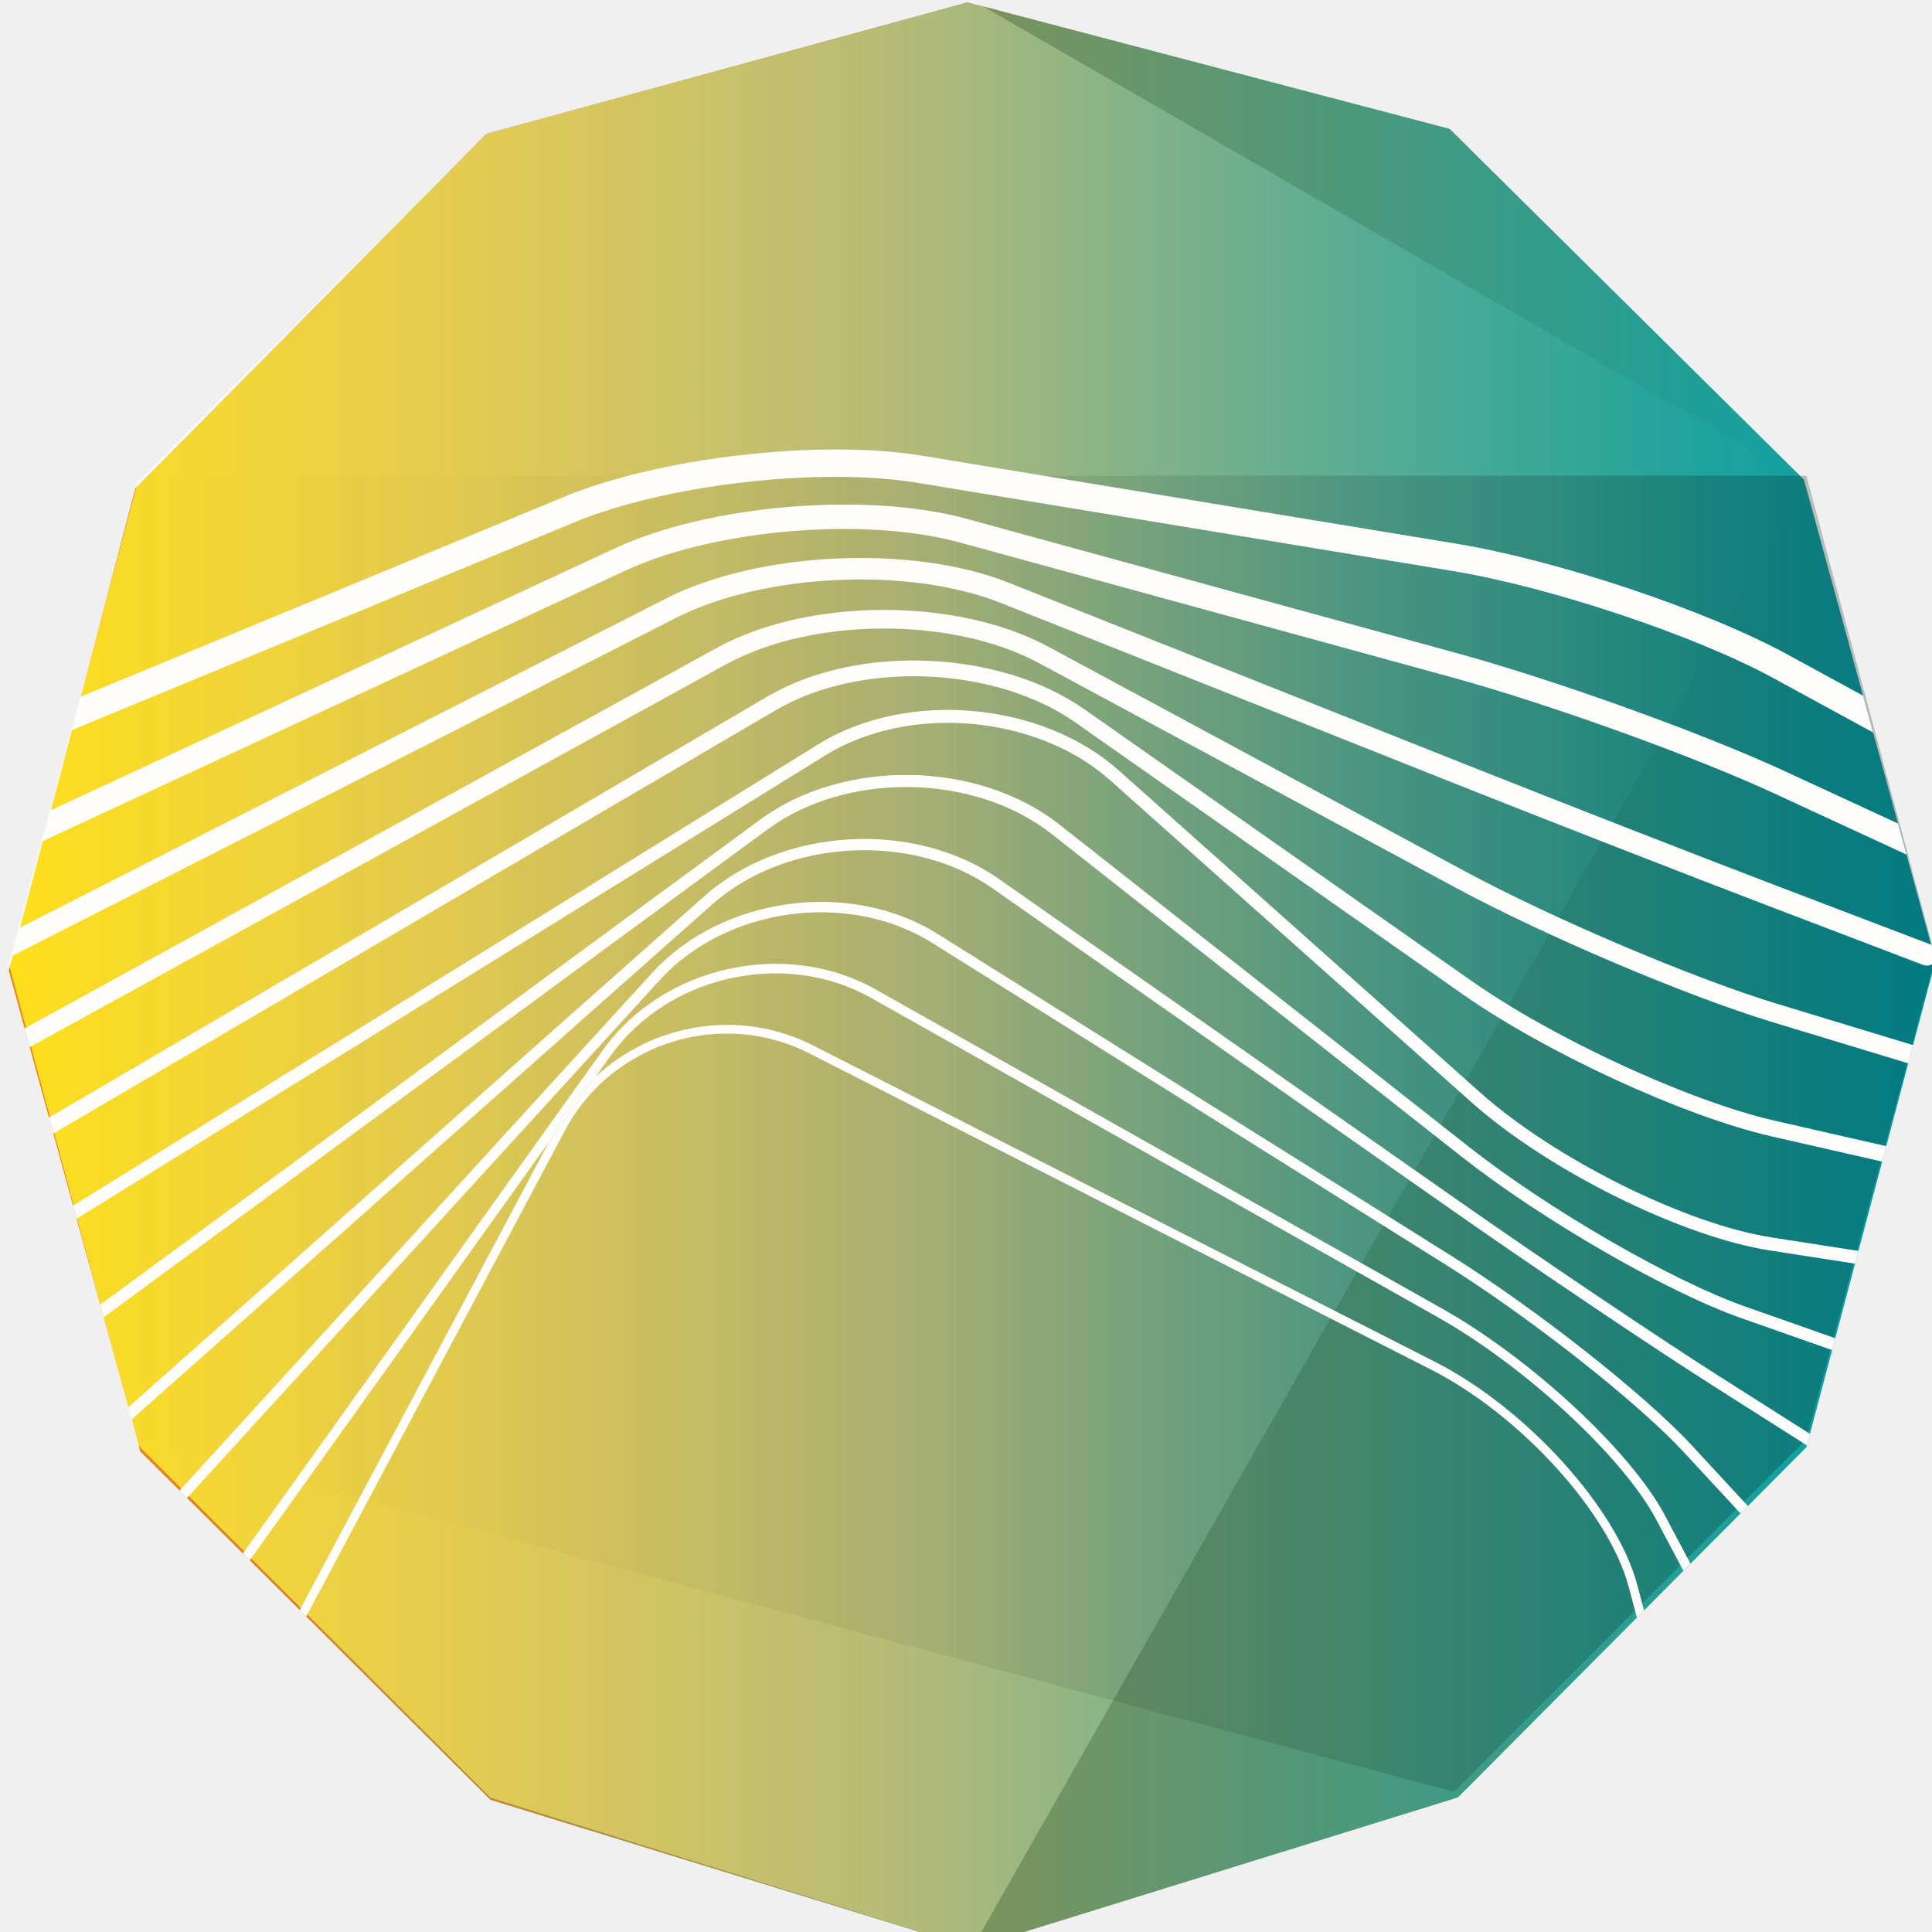
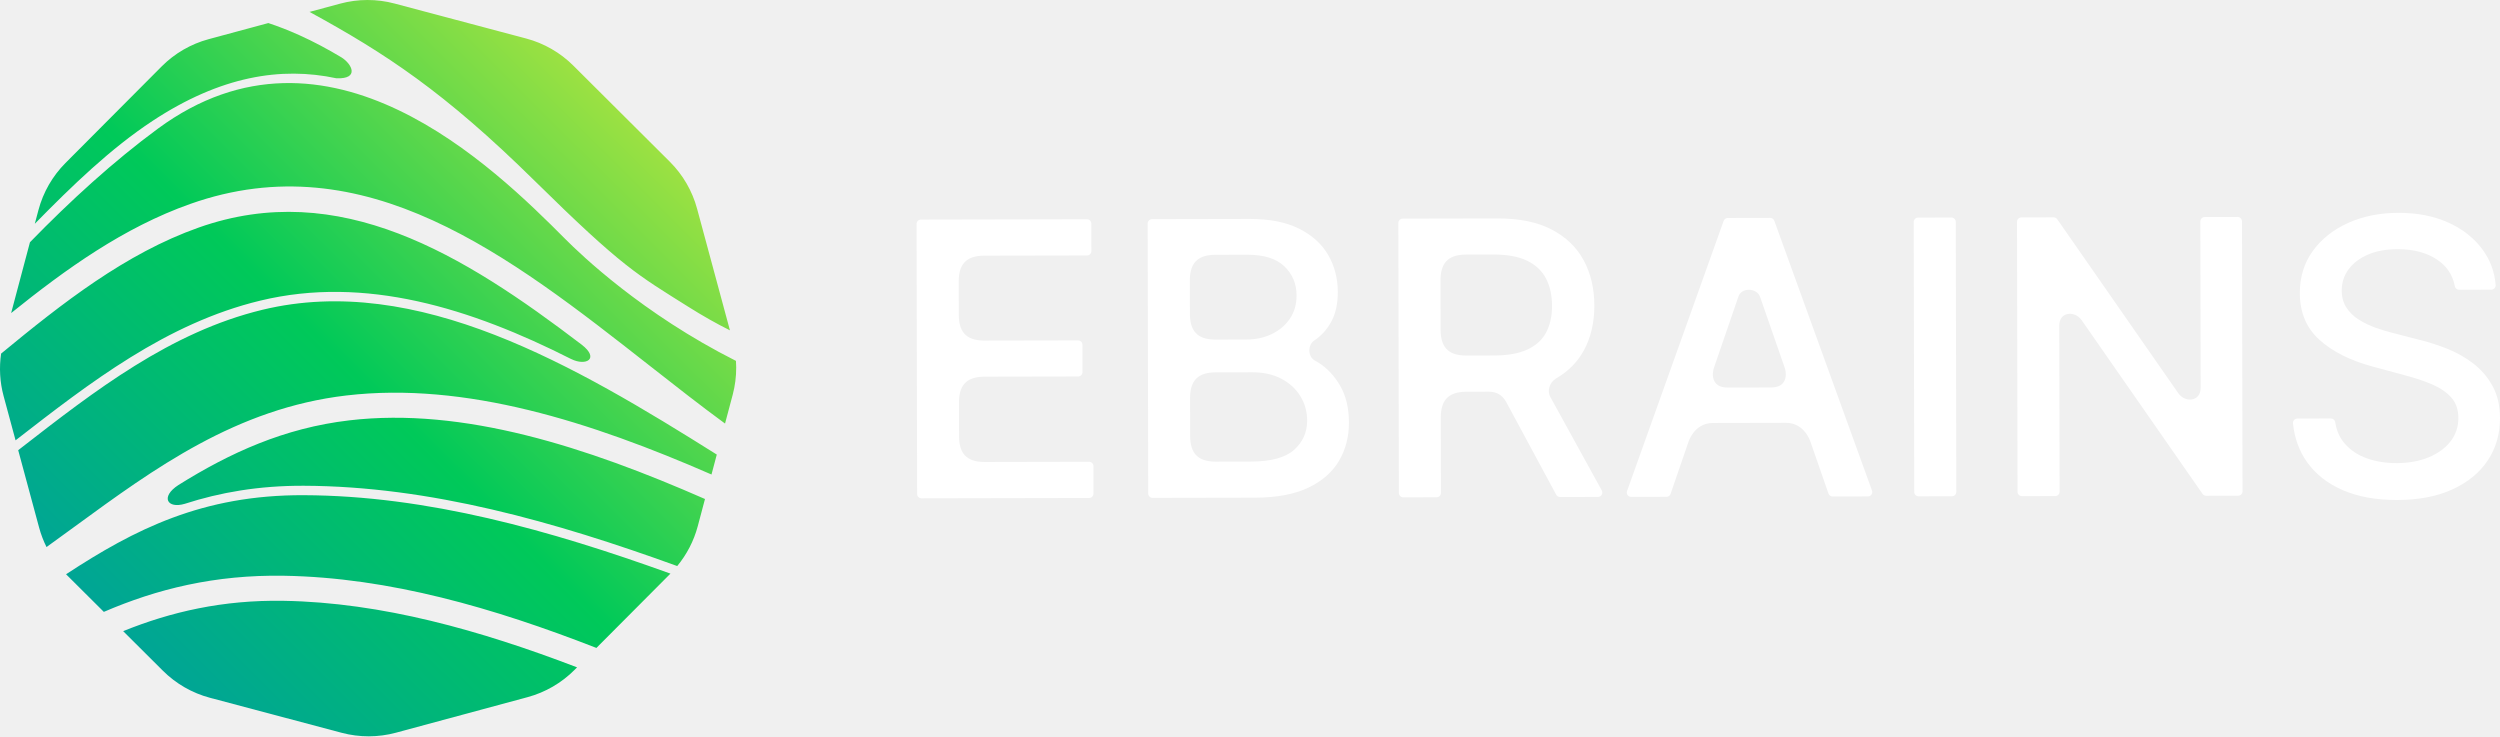
- <svg xmlns="http://www.w3.org/2000/svg" width="60" height="60" viewBox="0 0 221 221" aria-labelledby="box" role="presentation" preserveAspectRatio="xMinYMid meet" version="1.1" id="svg2229" fill="none">
-   <g clip-path="url(#clip0)" id="g2199">
-     <path d="M206.633 165.546L221.398 109.894L206.356 54.87L165.821 14.738L110.648 0.25L55.626 15.292L15.491 55.83L1.002 111.002L16.045 166.026L56.098 205.882L111.2 222.849L166.779 205.606" id="path2163" fill="url(#paint0_linear)" />
-     <g style="mix-blend-mode:overlay" id="g2167" opacity="0.75">
-       <path d="M56.102 205.633L15.768 165.296L1.002 110.197L15.768 55.097L55.626 15.292L111.199 0L206.634 55.099L111.2 222.849L56.102 205.633Z" id="path2165" fill="url(#paint1_linear)" />
+ <svg xmlns="http://www.w3.org/2000/svg" version="1.1" x="0px" y="0px" viewBox="0 0 1500.061 441.81" xml:space="preserve" id="svg42" width="1500.061" height="441.81">
+   <defs id="defs46" />
+   <style type="text/css" id="style2">
+ 	.st0{fill:#FFFFFF;}
+ 	.st1{fill:url(#SVGID_1_);}
+ 	.st2{display:none;}
+ 	.st3{display:inline;fill:#CCCCCC;}
+ </style>
+   <g id="Logo" transform="translate(-167.3492,-168.1149)">
+     <g id="g21">
+       <path class="st0" d="m 820.81,445.19 -62.9,0.13 c -11.15,-0.08 -15.09,-5.71 -15.11,-15.54 l -0.04,-20.05 c -0.02,-9.88 3.92,-15.53 15.2,-15.61 l 56.29,-0.11 c 1.45,0 2.62,-1.18 2.62,-2.63 l -0.03,-16.4 c 0,-1.45 -1.18,-2.62 -2.63,-2.62 l -56.72,0.11 c -10.94,-0.17 -14.82,-5.79 -14.84,-15.53 l -0.04,-19.81 c -0.02,-9.92 3.96,-15.59 15.36,-15.61 l 61.61,-0.12 c 1.45,0 2.62,-1.18 2.62,-2.63 l -0.03,-16.48 c 0,-1.45 -1.18,-2.62 -2.63,-2.62 l -99.6,0.2 c -1.45,0 -2.62,1.18 -2.62,2.63 l 0.32,161.99 c 0,1.45 1.18,2.62 2.63,2.62 l 100.58,-0.2 c 1.45,0 2.62,-1.18 2.62,-2.63 l -0.03,-16.48 c 0,-1.44 -1.18,-2.61 -2.63,-2.61 z" id="path7" />
+       <path class="st0" d="m 958.26,385.59 c -0.73,-0.45 -1.47,-0.87 -2.21,-1.27 0,0 0,-0.01 0,-0.01 -4.4,-2.75 -3.73,-9.71 -0.02,-11.95 4.27,-2.87 7.67,-6.68 10.23,-11.45 2.55,-4.77 3.82,-10.64 3.8,-17.6 -0.02,-8.27 -1.97,-15.72 -5.84,-22.32 -3.88,-6.61 -9.71,-11.85 -17.51,-15.72 -7.79,-3.88 -17.62,-5.8 -29.49,-5.78 l -58.62,0.12 c -1.45,0 -2.62,1.18 -2.62,2.63 l 0.32,161.99 c 0,1.45 1.18,2.62 2.63,2.62 l 61.48,-0.12 c 12.96,-0.03 23.6,-2.02 31.92,-5.98 8.32,-3.96 14.47,-9.34 18.46,-16.12 3.99,-6.79 5.97,-14.45 5.96,-23 -0.02,-8.65 -1.77,-16 -5.27,-22.04 -3.5,-6.06 -7.91,-10.71 -13.22,-14 z m -76.98,-49.57 c 0.14,-9.44 4.08,-14.86 14.92,-15.02 l 19.51,-0.04 c 10.02,-0.02 17.45,2.31 22.31,6.98 4.85,4.67 7.29,10.47 7.3,17.38 0.01,5.39 -1.33,10.06 -4.01,14.01 -2.69,3.95 -6.3,7.02 -10.84,9.21 -4.54,2.19 -9.64,3.29 -15.3,3.3 l -18.72,0.04 c -10.95,-0.07 -14.94,-5.49 -15.12,-14.97 z M 943.87,438 c -5.22,4.69 -13.87,7.05 -25.95,7.07 l -21.36,0.04 c -10.93,-0.08 -14.92,-5.5 -15.09,-14.97 l -0.05,-23.58 c 0.14,-9.4 4.05,-14.82 14.81,-15.02 l 22.48,-0.04 c 6.75,-0.01 12.59,1.28 17.52,3.88 4.93,2.6 8.73,6.11 11.41,10.51 2.68,4.4 4.02,9.25 4.03,14.53 0.02,7.04 -2.58,12.89 -7.8,17.58 z" id="path9" />
+       <path class="st0" d="m 1097.5,406.14 c -1.68,-3.06 -0.87,-8.11 3.42,-10.88 0,0 -0.02,0 -0.03,0 7.32,-4.2 12.91,-9.78 16.75,-16.77 4.26,-7.77 6.38,-16.77 6.36,-27 -0.02,-10.29 -2.16,-19.36 -6.42,-27.22 -4.26,-7.86 -10.68,-14.01 -19.27,-18.46 -8.58,-4.45 -19.35,-6.66 -32.31,-6.63 l -56.99,0.11 c -1.45,0 -2.62,1.18 -2.62,2.63 l 0.32,161.99 c 0,1.45 1.18,2.62 2.63,2.62 l 19.99,-0.04 c 1.45,0 2.62,-1.18 2.62,-2.63 l -0.09,-45.22 c 0.02,-9.79 3.98,-15.4 15.21,-15.47 l 13.75,-0.03 c 4.67,0.08 7.8,2.01 10.11,5.86 l 30.18,55.96 c 0.46,0.85 1.35,1.38 2.31,1.38 l 22.75,-0.05 c 1.99,0 3.25,-2.14 2.29,-3.89 z m -13.75,-28.27 c -5.14,2.35 -11.79,3.54 -19.96,3.55 l -16.74,0.03 c -11.26,-0.02 -15.24,-5.61 -15.3,-15.41 l -0.06,-29.57 c -0.02,-9.92 3.96,-15.59 15.36,-15.61 l 16.3,-0.03 c 8.33,-0.02 15.07,1.21 20.22,3.68 5.15,2.47 8.94,6.01 11.37,10.63 2.43,4.62 3.65,10.09 3.67,16.41 0.01,6.26 -1.18,11.63 -3.56,16.09 -2.4,4.47 -6.16,7.88 -11.3,10.23 z" id="path11" />
+       <path class="st0" d="m 1231.98,300.59 c -0.38,-1.04 -1.36,-1.73 -2.47,-1.73 l -25.47,0.05 c -1.11,0 -2.09,0.7 -2.46,1.74 l -57.97,162.11 c -0.61,1.71 0.66,3.51 2.47,3.5 l 21.19,-0.04 c 1.12,0 2.11,-0.71 2.47,-1.77 l 10.72,-31.16 c 1.44,-4.2 5.68,-11.36 14.74,-11.38 l 43.68,-0.09 c 8.81,-0.02 13.08,6.74 14.65,10.97 l 10.94,31.47 c 0.37,1.06 1.36,1.76 2.48,1.76 l 21.19,-0.04 c 1.82,0 3.08,-1.81 2.46,-3.51 z m -1.96,100.02 -26.02,0.05 c -9.97,0.02 -9.48,-8.28 -8.24,-11.88 l 14.59,-42.43 c 1.64,-5.95 11.14,-5.68 13.11,-0.03 l 14.9,42.85 c 1.12,3.79 1.23,11.42 -8.34,11.44 z" id="path13" />
+       <path class="st0" d="m 1338.23,298.64 -19.99,0.04 c -1.45,0 -2.62,1.18 -2.62,2.63 l 0.32,161.99 c 0,1.45 1.18,2.62 2.63,2.62 l 19.99,-0.04 c 1.45,0 2.62,-1.18 2.62,-2.63 l -0.32,-161.99 c 0,-1.45 -1.18,-2.62 -2.63,-2.62 z" id="path15" />
+       <path class="st0" d="m 1509.96,298.3 -19.74,0.04 c -1.45,0 -2.62,1.18 -2.62,2.63 l 0.2,99.87 c -0.02,8.27 -9.16,9.07 -13.32,3.35 l -72.74,-104.54 c -0.49,-0.71 -1.3,-1.13 -2.16,-1.12 l -19.36,0.04 c -1.45,0 -2.62,1.18 -2.62,2.63 l 0.32,161.99 c 0,1.45 1.18,2.62 2.63,2.62 l 19.99,-0.04 c 1.45,0 2.62,-1.18 2.62,-2.63 l -0.2,-99.66 c -0.02,-8.33 9.19,-9.13 13.35,-3.36 l 72.63,104.35 c 0.49,0.71 1.3,1.13 2.16,1.12 l 19.2,-0.04 c 1.45,0 2.62,-1.18 2.62,-2.63 l -0.32,-161.99 c -0.02,-1.46 -1.19,-2.63 -2.64,-2.63 z" id="path17" />
+       <path class="st0" d="m 1662.91,399.66 c -2.98,-5.38 -6.87,-9.89 -11.66,-13.53 -4.8,-3.64 -10,-6.57 -15.61,-8.79 -5.61,-2.22 -11.09,-3.98 -16.43,-5.28 l -16.34,-4.21 c -3.27,-0.81 -6.67,-1.85 -10.21,-3.12 -3.54,-1.27 -6.85,-2.87 -9.93,-4.8 -3.08,-1.93 -5.56,-4.33 -7.45,-7.21 -1.88,-2.88 -2.83,-6.31 -2.84,-10.28 -0.01,-4.74 1.36,-8.97 4.1,-12.71 2.74,-3.73 6.62,-6.68 11.62,-8.84 5,-2.16 10.94,-3.25 17.79,-3.26 9.58,-0.02 17.53,2.1 23.86,6.36 5.73,3.86 9.23,9.15 10.5,15.87 0.23,1.23 1.32,2.12 2.57,2.11 l 19.31,-0.04 c 1.53,0 2.75,-1.32 2.62,-2.85 -0.67,-7.83 -3.24,-14.84 -7.73,-21.03 -5.02,-6.93 -11.88,-12.37 -20.57,-16.33 -8.69,-3.96 -18.7,-5.92 -30.02,-5.9 -11.21,0.02 -21.28,2.04 -30.2,6.06 -8.92,4.02 -15.99,9.63 -21.2,16.82 -5.21,7.2 -7.81,15.61 -7.79,25.25 0.02,11.65 3.95,21.01 11.78,28.07 7.83,7.06 18.44,12.4 31.84,16.02 l 19.77,5.35 c 5.99,1.57 11.37,3.38 16.14,5.44 4.77,2.06 8.55,4.66 11.37,7.82 2.81,3.15 4.22,7.21 4.23,12.16 0.01,5.44 -1.59,10.2 -4.79,14.26 -3.21,4.06 -7.6,7.23 -13.17,9.5 -5.58,2.27 -11.93,3.41 -19.06,3.43 -6.48,0.01 -12.43,-0.94 -17.85,-2.86 -5.42,-1.92 -9.86,-4.88 -13.33,-8.88 -3.03,-3.49 -4.92,-7.76 -5.69,-12.81 -0.19,-1.28 -1.29,-2.24 -2.59,-2.24 l -20.15,0.04 c -1.56,0 -2.77,1.36 -2.61,2.91 0.92,8.85 3.71,16.57 8.4,23.17 5.19,7.31 12.36,12.95 21.51,16.9 9.15,3.96 19.99,5.92 32.51,5.9 13.07,-0.03 24.21,-2.17 33.43,-6.44 9.22,-4.27 16.25,-10.08 21.11,-17.44 4.86,-7.36 7.28,-15.77 7.26,-25.25 -0.03,-7.5 -1.53,-13.95 -4.5,-19.34 z" id="path19" />
    </g>
-     <g style="mix-blend-mode:multiply" id="g2171" opacity="0.25">
-       <path d="M206.632 54.423L15.766 54.422L1 109.522L15.766 164.621L166.3 204.958L206.632 164.621L221.4 109.522L206.632 54.423Z" id="path2169" fill="url(#paint2_linear)" />
-     </g>
-     <path d="M164.158 155.781L92.987 119.581C84.641 115.335 74.709 117.056 68.166 123.125L62.793 130.638L34.287 184.179L35.028 184.916L64.657 129.264C69.964 119.297 82.468 115.355 92.533 120.472L163.704 156.672C173.9 161.859 184.039 173.003 186.306 181.516L187.243 185.036L188.06 184.215L187.273 181.258C184.942 172.506 174.573 161.077 164.158 155.781Z" id="path2173" fill="#FFFEFD" />
-     <path d="M164.995 149.709L100.16 113.177C89.849 107.366 75.86 110.473 68.977 120.099L27.78 177.703L28.57 178.489L62.793 130.637L63.775 128.793C64.936 126.613 66.439 124.726 68.166 123.125L69.871 120.74C76.438 111.555 89.784 108.594 99.62 114.136L164.455 150.668C174.451 156.301 185.665 166.689 189.454 173.824L192.566 179.685L193.378 178.869L190.426 173.308C186.554 166.017 175.145 155.43 164.995 149.709Z" id="path2175" fill="#FFFEFD" />
-     <path d="M63.775 128.792L62.793 130.636L68.166 123.123C66.439 124.725 64.936 126.612 63.775 128.792Z" id="path2177" fill="#FFFEFD" />
-     <path d="M199.941 172.273L193.53 165.341C188.137 159.51 175.749 149.753 165.915 143.59L107.26 106.833C97.228 100.546 82.574 102.546 74.593 111.29L20.544 170.502L21.395 171.349L75.479 112.098C83.087 103.762 97.059 101.856 106.622 107.85L165.277 144.607C175.037 150.722 187.315 160.389 192.649 166.155L199.094 173.123" id="path2179" fill="#FFFEFD" />
-     <path d="M166.933 137.423L114.273 100.547C104.571 93.754 89.468 94.621 80.607 102.481L14.666 160.981L15.048 162.379L81.469 103.453C89.907 95.97 104.288 95.142 113.527 101.611L166.187 138.487C175.651 145.115 188.976 154.083 195.891 158.477L206.688 165.338L207.038 164.02L196.588 157.38C189.686 152.994 176.383 144.041 166.933 137.423Z" id="path2181" fill="#FFFEFD" />
-     <path d="M168.063 131.215L121.184 94.316C111.868 86.982 96.517 86.728 86.964 93.75L11.457 149.247L11.853 150.695L87.793 94.879C96.872 88.204 111.463 88.445 120.317 95.416L167.196 132.315C176.332 139.506 190.669 147.786 199.155 150.771L209.579 154.438L209.939 153.081L199.62 149.451C191.255 146.507 177.099 138.326 168.063 131.215Z" id="path2183" fill="#FFFEFD" />
-     <path d="M169.323 124.975L127.979 88.131C119.116 80.234 103.695 78.89 93.602 85.139L8.357 137.905L8.769 139.413L94.391 86.414C103.96 80.49 118.579 81.763 126.981 89.25L168.325 126.094C177.047 133.867 192.344 141.466 202.423 143.032L212.203 144.552L212.59 143.094L202.654 141.55C192.815 140.021 177.863 132.585 169.323 124.975Z" id="path2185" fill="#FFFEFD" />
-     <path d="M168.354 112.227L124.052 81.141C114.322 74.315 98.063 73.651 87.809 79.66L5.605 127.837L6.105 129.664L88.735 81.237C98.43 75.553 113.803 76.182 123.003 82.638L167.305 113.724C176.851 120.421 192.668 127.709 202.564 129.969L215.302 132.878L215.771 131.109L202.971 128.186C193.267 125.971 177.738 118.812 168.354 112.227Z" id="path2187" fill="#FFFEFD" />
-     <path d="M167.562 99.656L119.869 73.95C109.407 68.312 92.421 68.38 82.004 74.107L2.816 117.638L3.401 119.779L83.044 75.998C92.892 70.585 108.953 70.518 118.845 75.851L166.538 101.557C176.766 107.07 192.979 113.953 202.68 116.899L218.283 121.637L218.837 119.55L203.308 114.834C193.721 111.921 177.686 105.113 167.562 99.656Z" id="path2189" fill="#FFFEFD" />
-     <path d="M221.374 109.985C221.454 109.886 221.533 109.783 221.581 109.658C221.82 109.032 221.513 108.338 220.902 108.077L221.399 109.894L221.374 109.985Z" id="path2191" fill="#FFFEFD" />
-     <path d="M203.665 101.49C194.206 97.882 177.758 91.465 167 87.185L115.379 66.652C104.348 62.264 86.766 63.078 76.187 68.465L2.288 106.105L1.442 109.328L77.316 70.682C87.342 65.575 104.004 64.803 114.461 68.962L166.082 89.495C176.849 93.778 193.311 100.201 202.779 103.813L219.976 110.375C220.494 110.573 221.046 110.391 221.375 109.984L221.399 109.893L220.902 108.076C220.887 108.07 220.878 108.057 220.863 108.051L203.665 101.49Z" id="path2193" fill="#FFFEFD" />
-     <path d="M166.689 74.725L110.567 59.346C99.142 56.217 81.105 57.727 70.36 62.714L5.814 92.68L4.885 96.216L71.546 65.269C81.775 60.52 98.947 59.082 109.823 62.063L165.945 77.442C177.035 80.481 193.595 86.436 202.859 90.717L218.079 97.751L217.108 94.2L204.04 88.16C194.659 83.825 177.903 77.798 166.689 74.725Z" id="path2195" fill="#FFFEFD" />
-     <path d="M104.943 55.228L166.11 65.304C177.373 67.158 193.888 72.678 202.924 77.607L214.262 83.79L213.111 79.579L204.43 74.845C195.135 69.776 178.174 64.103 166.621 62.2L105.454 52.124C93.805 50.206 75.444 52.315 64.531 56.828L9.223 79.7L8.22 83.518L65.732 59.735C76.188 55.411 93.778 53.391 104.943 55.228Z" id="path2197" fill="#FFFEFD" />
+     <linearGradient id="SVGID_1_" gradientUnits="userSpaceOnUse" x1="235.811" y1="548.219" x2="540.599" y2="243.431" gradientTransform="matrix(1,-0.001992,0.001992,1,-0.7765,-6.0276)">
+       <stop offset="0" style="stop-color:#00A595" id="stop23" />
+       <stop offset="0.481" style="stop-color:#00C959" id="stop25" />
+       <stop offset="1" style="stop-color:#9CE142" id="stop27" />
+     </linearGradient>
+     <path class="st1" d="m 258.97,240.6 c 40.72,-26.78 76.97,-32.65 110.28,-25.5 0,0 0,-0.01 0,-0.01 13.87,0.52 9.38,-8.52 3.01,-12.53 -8.39,-5.03 -16.87,-9.55 -25.45,-13.41 -6.23,-2.8 -12.38,-5.2 -18.46,-7.2 l -35.8,9.67 c -10.67,2.88 -20.39,8.52 -28.19,16.35 l -57.7,57.93 c -7.8,7.83 -13.4,17.57 -16.24,28.25 l -2.19,8.24 c 22.31,-22.75 45.47,-45.16 70.74,-61.79 z m 251.2,143 c -0.03,-0.02 -0.07,-0.05 -0.07,-0.05 8.88,4.41 17.23,-0.19 6.23,-8.66 -71.12,-54.2 -145.36,-100.09 -229.78,-70.23 -43.92,15.53 -81.98,45.49 -118.54,75.62 -1.23,8.48 -0.75,17.15 1.5,25.47 l 7.18,26.57 c 0.06,-0.05 0.13,-0.1 0.19,-0.15 44.35,-34.43 90.21,-70.04 146.64,-83.67 62.87,-15.19 126.17,4.47 186.65,35.1 z m 70.29,-31.34 c 8.57,5.39 16.84,10.07 24.87,14.07 l -19.71,-72.97 c -2.88,-10.67 -8.52,-20.39 -16.35,-28.19 l -57.93,-57.7 c -7.83,-7.8 -17.57,-13.4 -28.25,-16.24 l -79.01,-21 c -10.68,-2.84 -21.92,-2.82 -32.59,0.06 l -18.42,4.97 c 45.55,24.86 80.87,47.96 134.92,101.19 53.04,52.26 61.72,56.47 92.47,75.81 z M 337.53,528.62 c -36.44,-0.62 -67.62,6.59 -96.28,18.2 l 23.84,23.75 c 7.83,7.8 17.57,13.4 28.25,16.24 l 79.02,21 c 10.68,2.84 21.92,2.82 32.59,-0.06 l 78.93,-21.32 c 10.67,-2.88 20.39,-8.52 28.19,-16.35 l 1.53,-1.54 C 455.38,546.27 396.44,529.62 337.53,528.62 Z M 608.94,384.65 c -56.3,-28.37 -93.16,-63.84 -102.3,-73.01 -42.98,-43.16 -142.72,-141.27 -244.56,-66.32 -26.44,19.46 -52.53,43.23 -76.76,68.16 l -11.29,42.48 c 32.89,-26.46 67.54,-51.35 107.51,-65.49 104.7,-37.03 191.5,31.07 275.44,96.94 15.5,12.16 30.57,23.98 45.41,34.85 L 606.98,405 c 1.43,-5.38 2.13,-10.9 2.11,-16.41 -0.02,-1.31 -0.07,-2.63 -0.15,-3.94 z M 324.83,353.99 c -55.25,13.35 -100.62,48.58 -144.5,82.65 -0.68,0.53 -1.37,1.06 -2.06,1.6 l 12.55,46.45 c 1.09,4.05 2.59,7.95 4.44,11.67 5.75,-4.14 11.45,-8.29 17.1,-12.42 47.64,-34.8 96.9,-70.79 162.8,-78.53 71.49,-8.39 147.02,15.95 219.1,47.42 l 3.18,-11.97 C 512.6,387.59 417.68,331.55 324.83,353.99 Z m 52.09,66.35 c -39.12,4.59 -71.68,19.54 -102.49,38.79 -10.97,7.1 -6.77,14.41 3.77,11.29 0.01,0 0.02,-0.01 0.03,-0.01 21.13,-6.84 44.44,-10.92 71.35,-10.83 75.82,0.28 150.74,21.6 224.12,48.18 5.75,-6.97 9.97,-15.1 12.31,-23.87 l 4.35,-16.36 C 519.5,436.45 445.58,412.28 376.92,420.34 Z m -169.93,92.34 c 0.06,0.06 0.12,0.13 0.18,0.19 l 22.48,22.39 c 31.77,-13.69 66.56,-22.38 108.14,-21.68 63.27,1.08 125.88,19.33 187.42,43.31 L 569.63,512.3 C 497.4,486.26 423.75,465.51 349.56,465.24 288.93,465.01 248.17,485.67 206.99,512.68 Z" id="path30" style="fill:url(#SVGID_1_)" />
  </g>
-   <defs id="defs2227">
-     <linearGradient id="paint0_linear" x1="1.002" y1="111.55" x2="221.398" y2="111.55" gradientUnits="userSpaceOnUse">
-       <stop stop-color="#F8820F" id="stop2201" />
-       <stop offset="1" stop-color="#01A3AB" id="stop2203" />
-     </linearGradient>
-     <linearGradient id="paint1_linear" x1="1.002" y1="111.424" x2="206.634" y2="111.424" gradientUnits="userSpaceOnUse">
-       <stop stop-color="white" id="stop2206" />
-       <stop offset="1" stop-color="white" stop-opacity="0" id="stop2208" />
-     </linearGradient>
-     <linearGradient id="paint2_linear" x1="221.4" y1="129.69" x2="1" y2="129.69" gradientUnits="userSpaceOnUse">
-       <stop id="stop2211" />
-       <stop offset="0.104" stop-color="#131313" stop-opacity="0.896" id="stop2213" />
-       <stop offset="0.314" stop-color="#434343" stop-opacity="0.686" id="stop2215" />
-       <stop offset="0.612" stop-color="#909090" stop-opacity="0.388" id="stop2217" />
-       <stop offset="0.983" stop-color="#FAFAFA" stop-opacity="0.018" id="stop2219" />
-       <stop offset="1" stop-color="white" stop-opacity="0" id="stop2221" />
-     </linearGradient>
-     <clipPath id="clip0">
-       <rect width="608.589" height="221" id="rect2224" fill="white" />
-     </clipPath>
-   </defs>
+   <g id="Margins" class="st2" transform="translate(-2.217812,0.8269649)">
+     <path class="st3" d="m 438.49,145.52 h -62.9 c -11.15,-0.11 -15.08,-5.74 -15.08,-15.57 V 109.9 c 0,-9.88 3.96,-15.52 15.23,-15.58 h 56.29 c 1.45,0 2.62,-1.17 2.62,-2.62 V 75.3 c 0,-1.45 -1.17,-2.62 -2.62,-2.62 H 375.31 C 364.37,72.48 360.5,66.87 360.5,57.12 V 37.3 c 0,-9.92 3.99,-15.58 15.39,-15.58 h 61.61 c 1.45,0 2.62,-1.17 2.62,-2.62 V 2.62 C 440.12,1.17 438.95,0 437.5,0 h -99.6 c -1.45,0 -2.62,1.17 -2.62,2.62 v 161.99 c 0,1.45 1.17,2.62 2.62,2.62 h 100.58 c 1.45,0 2.62,-1.17 2.62,-2.62 v -16.48 c 0.01,-1.44 -1.16,-2.61 -2.61,-2.61 z" id="path33" />
+     <path class="st3" d="m 145.51,339.22 0.13,62.9 c -0.08,11.15 -5.71,15.09 -15.54,15.11 l -20.05,0.04 c -9.88,0.02 -15.53,-3.92 -15.61,-15.2 l -0.11,-56.29 c 0,-1.45 -1.18,-2.62 -2.63,-2.62 l -16.4,0.03 c -1.45,0 -2.62,1.18 -2.62,2.63 l 0.11,56.72 C 72.62,413.48 67,417.36 57.26,417.38 l -19.81,0.04 c -9.92,0.02 -15.59,-3.96 -15.61,-15.36 l -0.12,-61.61 c 0,-1.45 -1.18,-2.62 -2.63,-2.62 l -16.48,0.03 c -1.45,0 -2.62,1.18 -2.62,2.63 l 0.2,99.6 c 0,1.45 1.18,2.62 2.63,2.62 l 161.99,-0.32 c 1.45,0 2.62,-1.18 2.62,-2.63 l -0.2,-100.58 c 0,-1.45 -1.18,-2.62 -2.63,-2.62 l -16.48,0.03 c -1.44,0 -2.61,1.18 -2.61,2.63 z" id="path35" />
+     <path class="st3" d="m 1812.91,339.22 0.13,62.9 c -0.08,11.15 -5.71,15.09 -15.54,15.11 l -20.05,0.04 c -9.88,0.02 -15.53,-3.92 -15.61,-15.2 l -0.11,-56.29 c 0,-1.45 -1.18,-2.62 -2.63,-2.62 l -16.4,0.03 c -1.45,0 -2.62,1.18 -2.62,2.63 l 0.11,56.72 c -0.17,10.94 -5.79,14.82 -15.53,14.84 l -19.81,0.04 c -9.92,0.02 -15.59,-3.96 -15.61,-15.36 l -0.12,-61.61 c 0,-1.45 -1.18,-2.62 -2.63,-2.62 l -16.48,0.03 c -1.45,0 -2.62,1.18 -2.62,2.63 l 0.2,99.6 c 0,1.45 1.18,2.62 2.63,2.62 l 161.99,-0.32 c 1.45,0 2.62,-1.18 2.62,-2.63 l -0.2,-100.58 c 0,-1.45 -1.18,-2.62 -2.63,-2.62 l -16.48,0.03 c -1.44,0 -2.61,1.18 -2.61,2.63 z" id="path37" />
+     <path class="st3" d="m 438.49,754.55 h -62.9 c -11.15,-0.11 -15.08,-5.74 -15.08,-15.57 v -20.05 c 0,-9.88 3.96,-15.52 15.23,-15.58 h 56.29 c 1.45,0 2.62,-1.17 2.62,-2.62 v -16.4 c 0,-1.45 -1.17,-2.62 -2.62,-2.62 h -56.72 c -10.94,-0.2 -14.81,-5.81 -14.81,-15.56 v -19.81 c 0,-9.92 3.99,-15.58 15.39,-15.58 h 61.61 c 1.45,0 2.62,-1.17 2.62,-2.62 v -16.48 c 0,-1.45 -1.17,-2.62 -2.62,-2.62 h -99.6 c -1.45,0 -2.62,1.17 -2.62,2.62 v 161.99 c 0,1.45 1.17,2.62 2.62,2.62 h 100.58 c 1.45,0 2.62,-1.17 2.62,-2.62 v -16.48 c 0.01,-1.44 -1.16,-2.62 -2.61,-2.62 z" id="path39" />
+   </g>
</svg>
